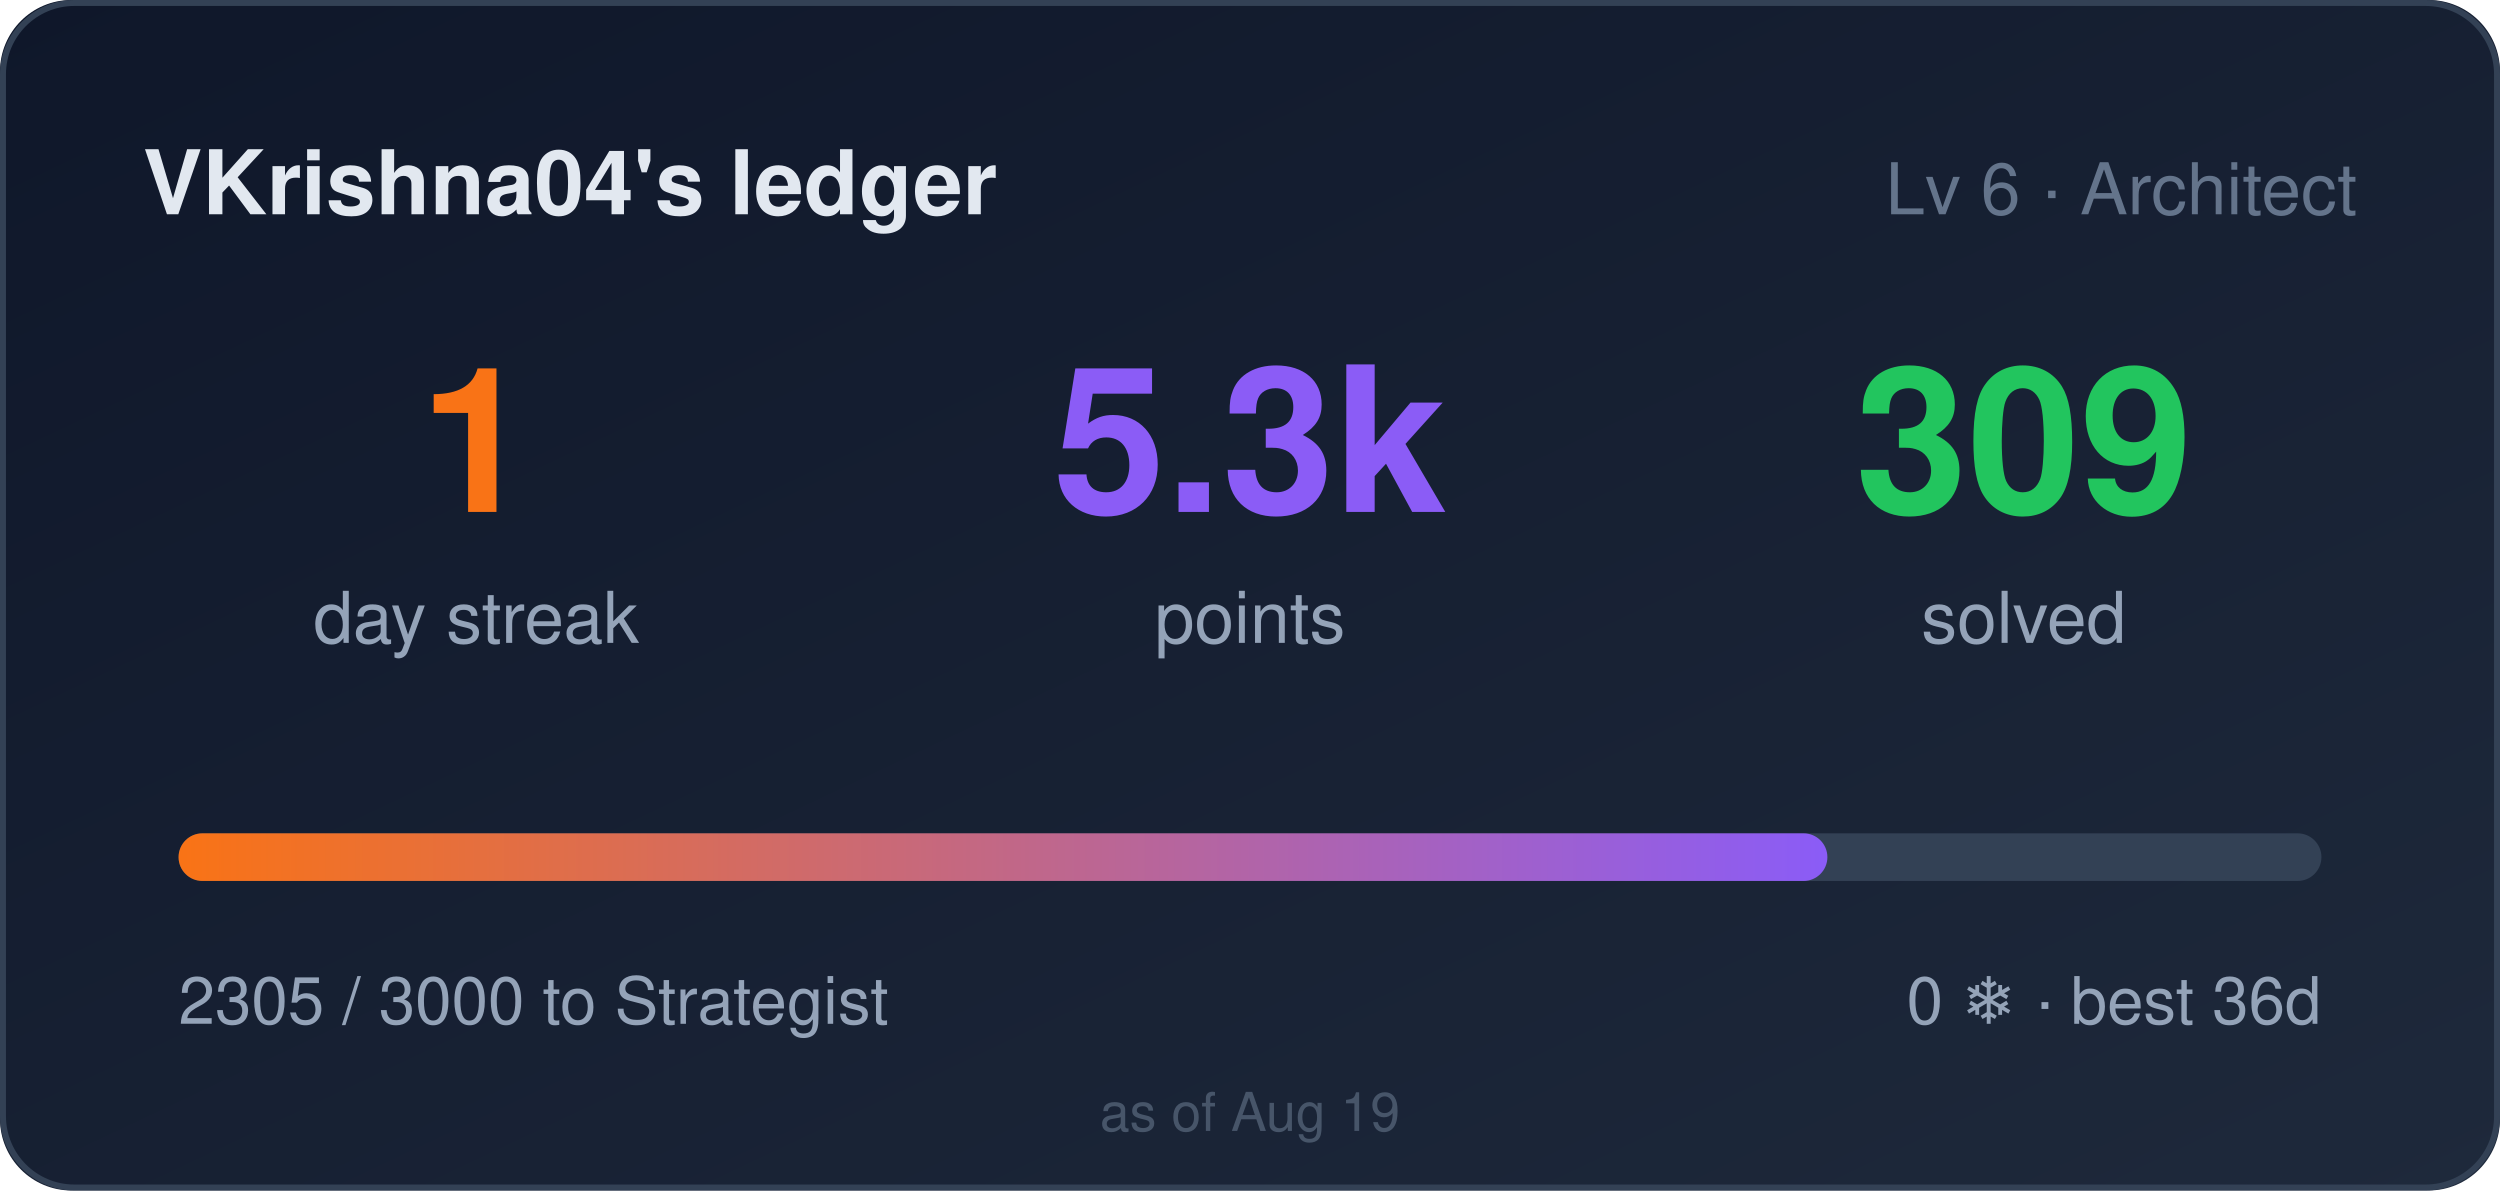
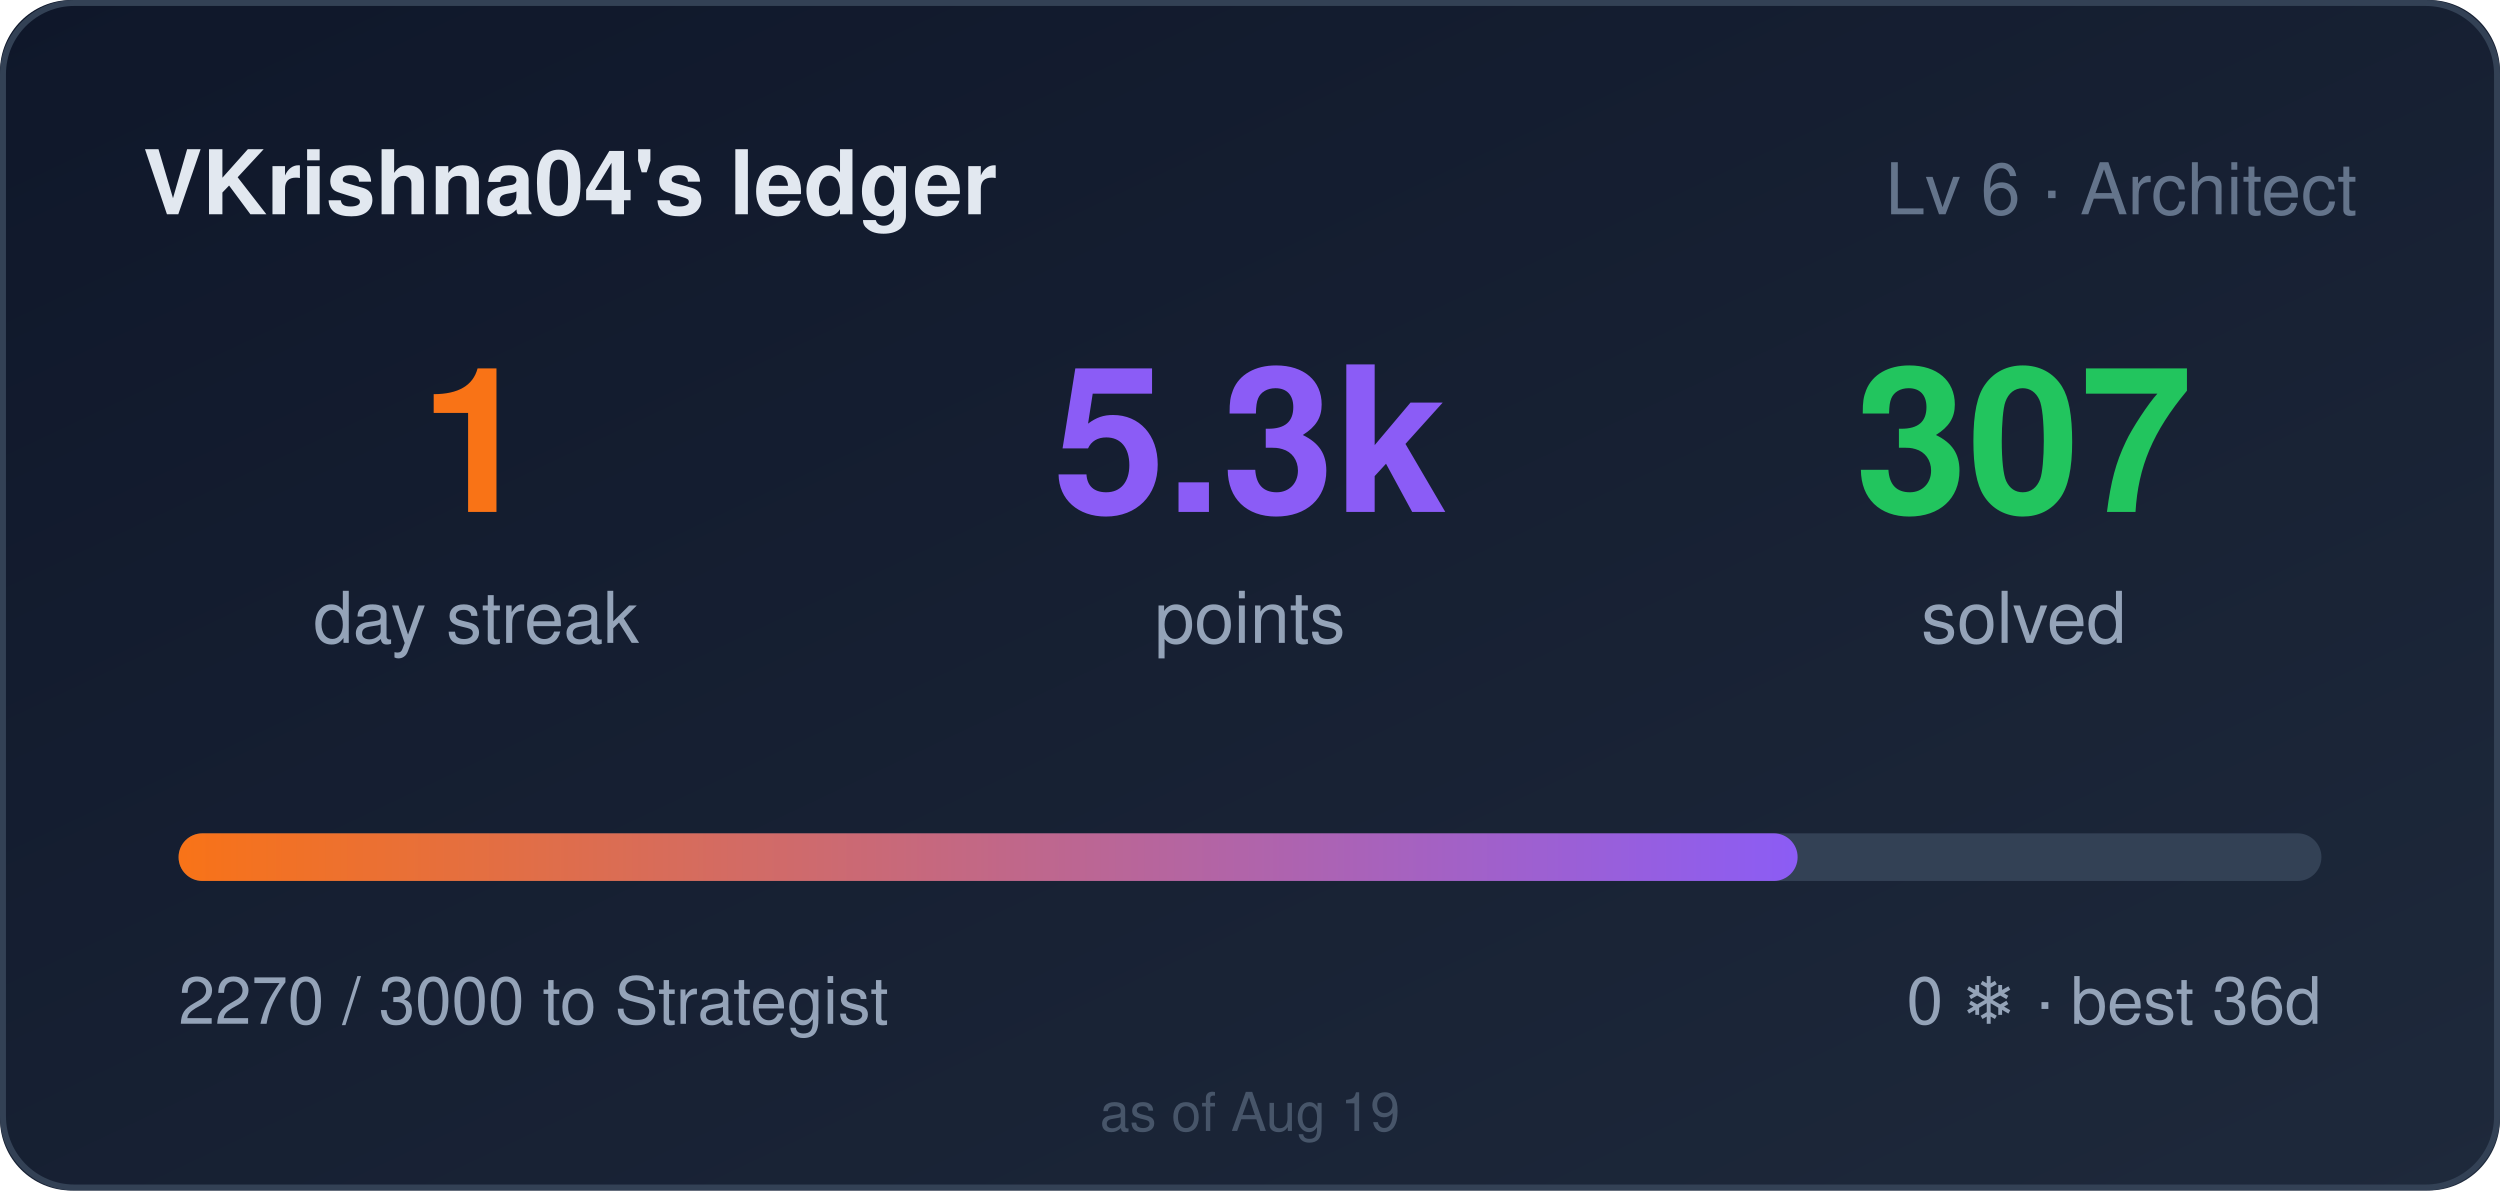
- <svg xmlns="http://www.w3.org/2000/svg" width="420" height="200" role="img" aria-label="VKrishna04's ledger: 1 day streak, 5305 points">
+ <svg xmlns="http://www.w3.org/2000/svg" width="420" height="200" role="img" aria-label="VKrishna04's ledger: 1 day streak, 5270 points">
  <style>
    .bar,.n{transform-box:fill-box}
    .bar{transform-origin:left center}
    @media (prefers-reduced-motion: no-preference){
      .bar{animation:cl-grow .9s cubic-bezier(.22,1,.36,1) both}
      .n{animation:cl-rise .5s ease-out both}
      .n2{animation-delay:.08s}
      .n3{animation-delay:.16s}
    }
    @keyframes cl-grow{from{transform:scaleX(0)}to{transform:scaleX(1)}}
    @keyframes cl-rise{from{opacity:0;transform:translateY(6px)}to{opacity:1;transform:none}}
  </style>
  <defs>
    <linearGradient id="bg" x1="0" y1="0" x2="1" y2="1">
      <stop offset="0" stop-color="#0f172a" />
      <stop offset="1" stop-color="#1e293b" />
    </linearGradient>
    <linearGradient id="bar" x1="0" y1="0" x2="1" y2="0">
      <stop offset="0" stop-color="#f97316" />
      <stop offset="1" stop-color="#8b5cf6" />
    </linearGradient>
  </defs>
  <rect width="420" height="200" rx="12" fill="url(#bg)" />
  <rect x="0.5" y="0.5" width="419" height="199" rx="12" fill="none" stroke="#334155" />
  <text x="24" y="36" fill="#e2e8f0" font-size="15" font-weight="600" font-family="Segoe UI,Helvetica,Arial,sans-serif">VKrishna04's ledger</text>
  <text x="396" y="36" fill="#64748b" font-size="12" text-anchor="end" font-family="Segoe UI,Helvetica,Arial,sans-serif">Lv 6 · Architect</text>
  <g font-family="Segoe UI,Helvetica,Arial,sans-serif">
    <text class="n n1" x="80" y="86" fill="#f97316" font-size="34" font-weight="700" text-anchor="middle">1</text>
    <text x="80" y="108" fill="#94a3b8" font-size="12" text-anchor="middle">day streak</text>
    <text class="n n2" x="210" y="86" fill="#8b5cf6" font-size="34" font-weight="700" text-anchor="middle">5.3k</text>
    <text x="210" y="108" fill="#94a3b8" font-size="12" text-anchor="middle">points</text>
-     <text class="n n3" x="340" y="86" fill="#22c55e" font-size="34" font-weight="700" text-anchor="middle">309</text>
+     <text class="n n3" x="340" y="86" fill="#22c55e" font-size="34" font-weight="700" text-anchor="middle">307</text>
    <text x="340" y="108" fill="#94a3b8" font-size="12" text-anchor="middle">solved</text>
  </g>
  <rect x="30" y="140" width="360" height="8" rx="4" fill="#334155" />
-   <rect class="bar" x="30" y="140" width="277" height="8" rx="4" fill="url(#bar)" />
-   <text x="30" y="172" fill="#94a3b8" font-size="11" font-family="Segoe UI,Helvetica,Arial,sans-serif">2305 / 3000 to Strategist</text>
+   <rect class="bar" x="30" y="140" width="272" height="8" rx="4" fill="url(#bar)" />
+   <text x="30" y="172" fill="#94a3b8" font-size="11" font-family="Segoe UI,Helvetica,Arial,sans-serif">2270 / 3000 to Strategist</text>
  <text x="390" y="172" fill="#94a3b8" font-size="11" text-anchor="end" font-family="Segoe UI,Helvetica,Arial,sans-serif">0 ❄ · best 36d</text>
  <text x="210" y="190" fill="#475569" font-size="9" text-anchor="middle" font-family="Segoe UI,Helvetica,Arial,sans-serif">as of Aug 19</text>
</svg>
